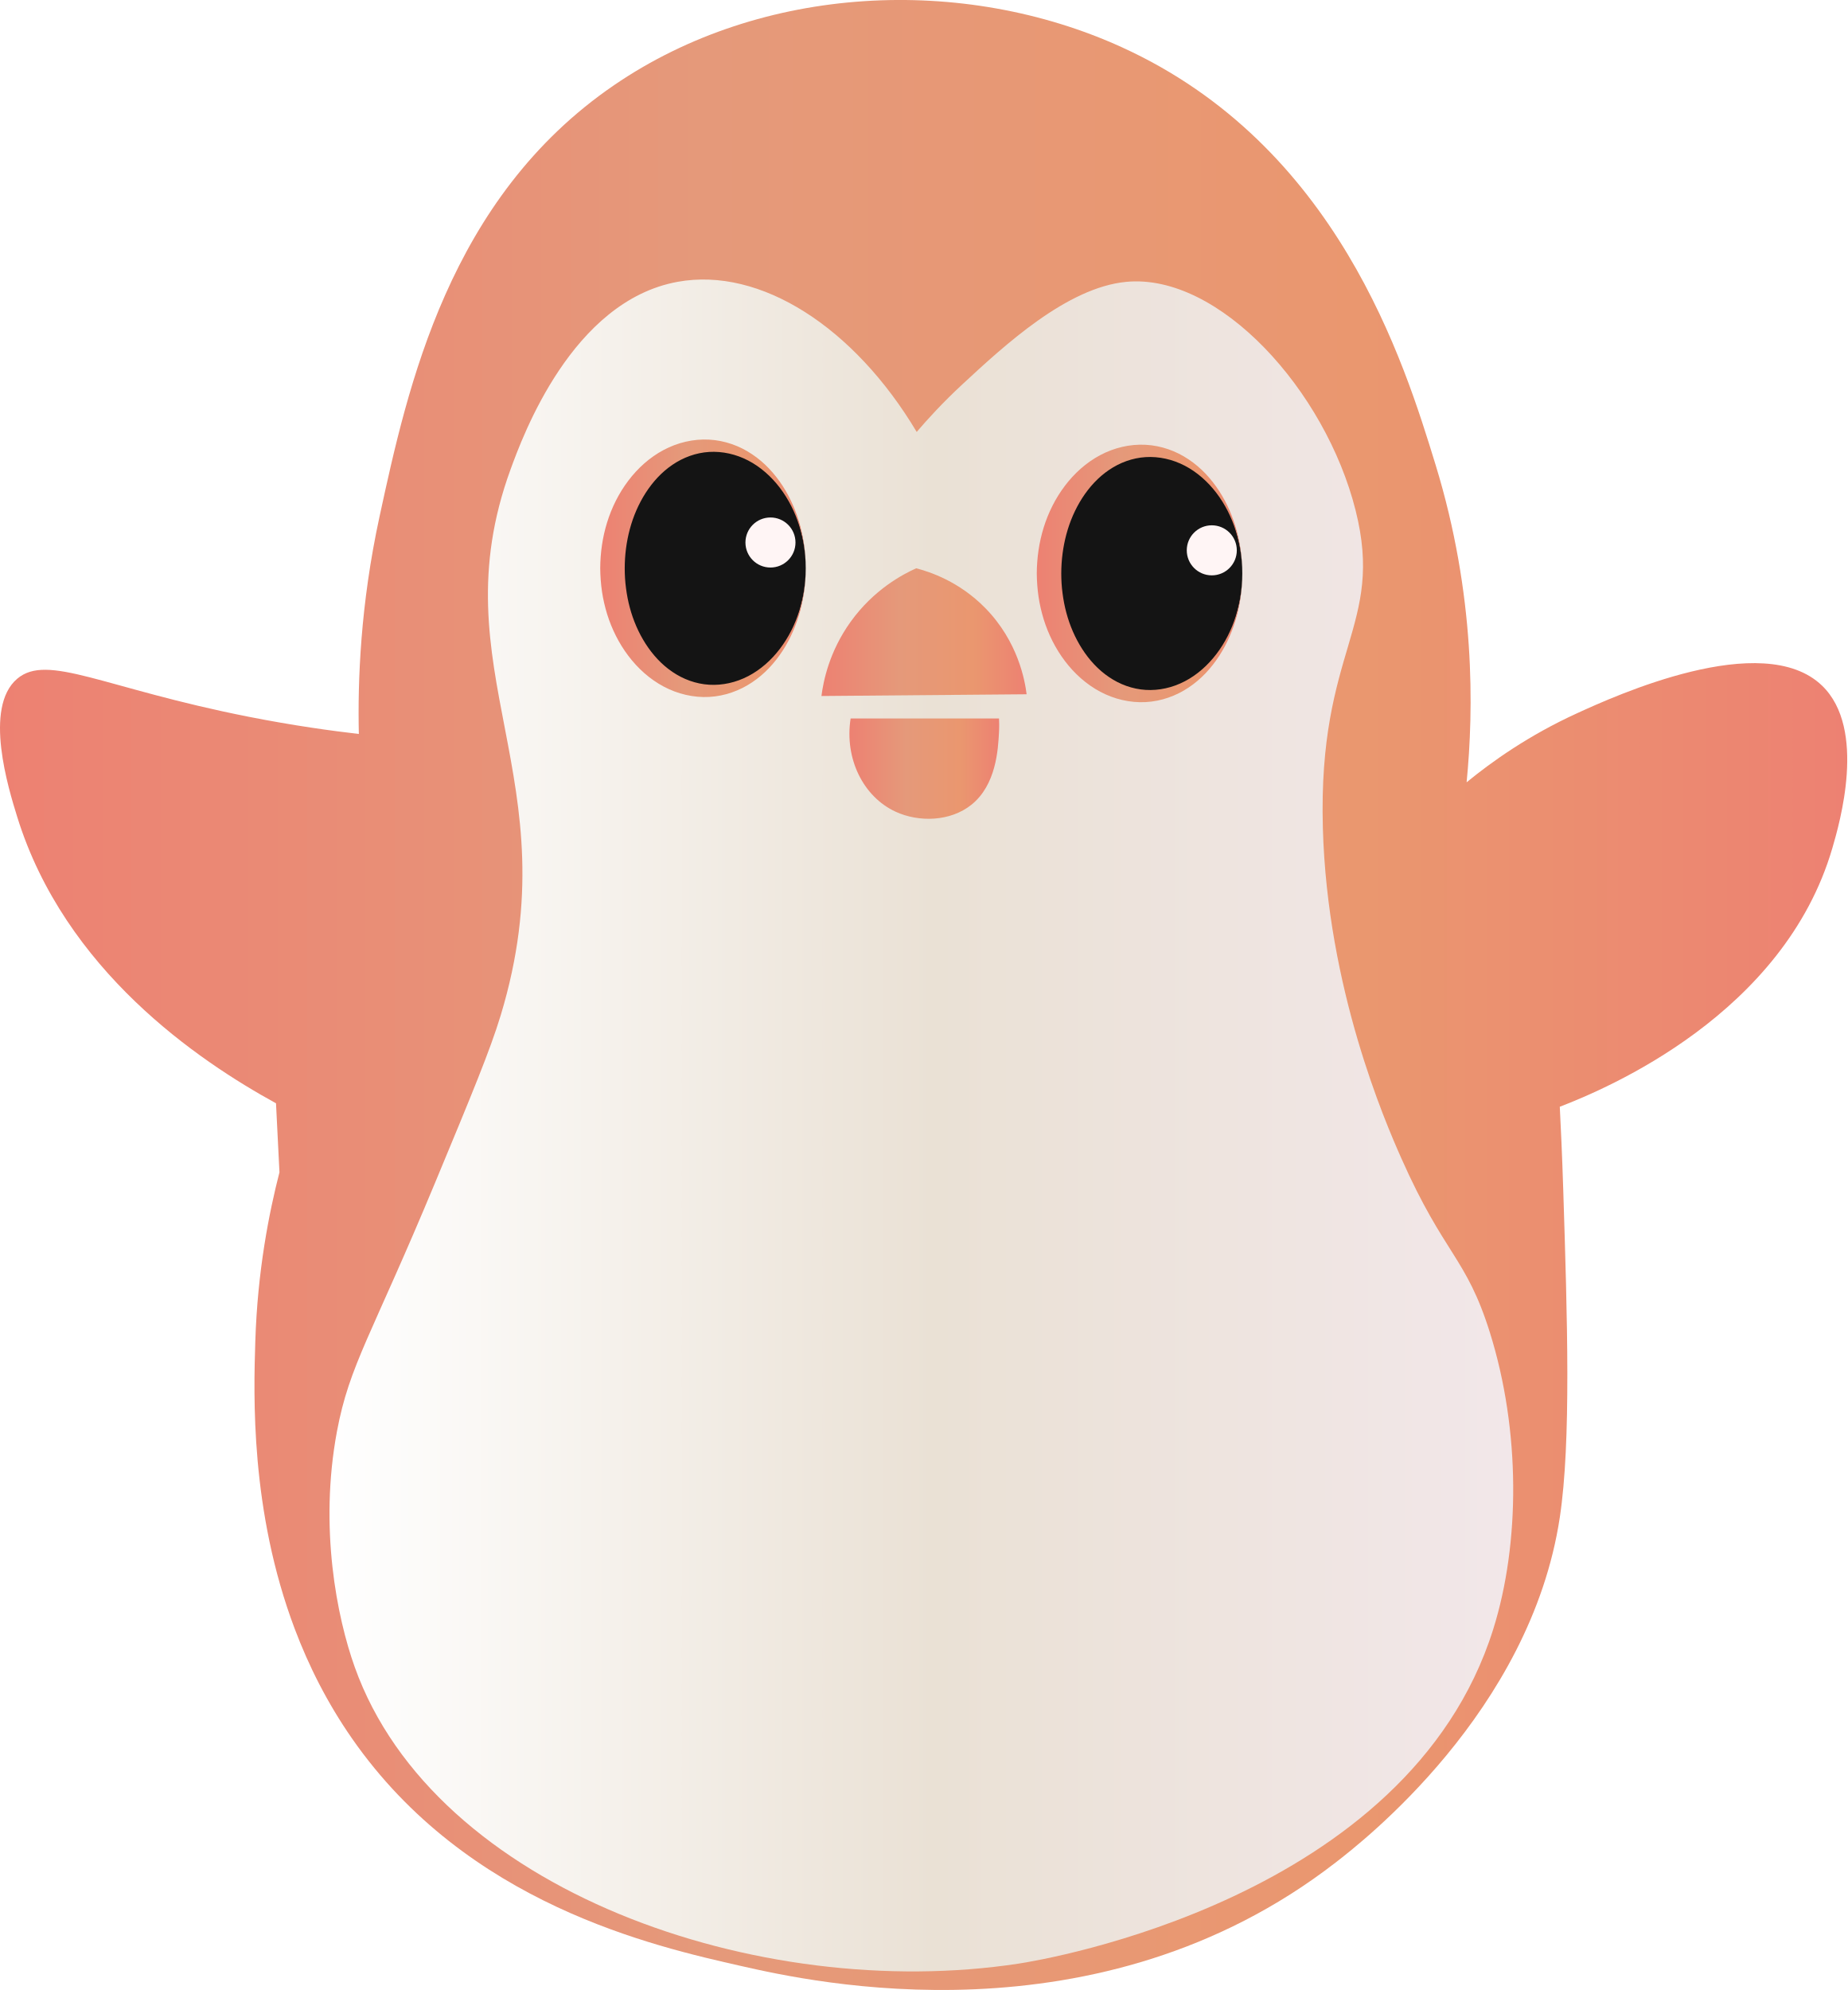
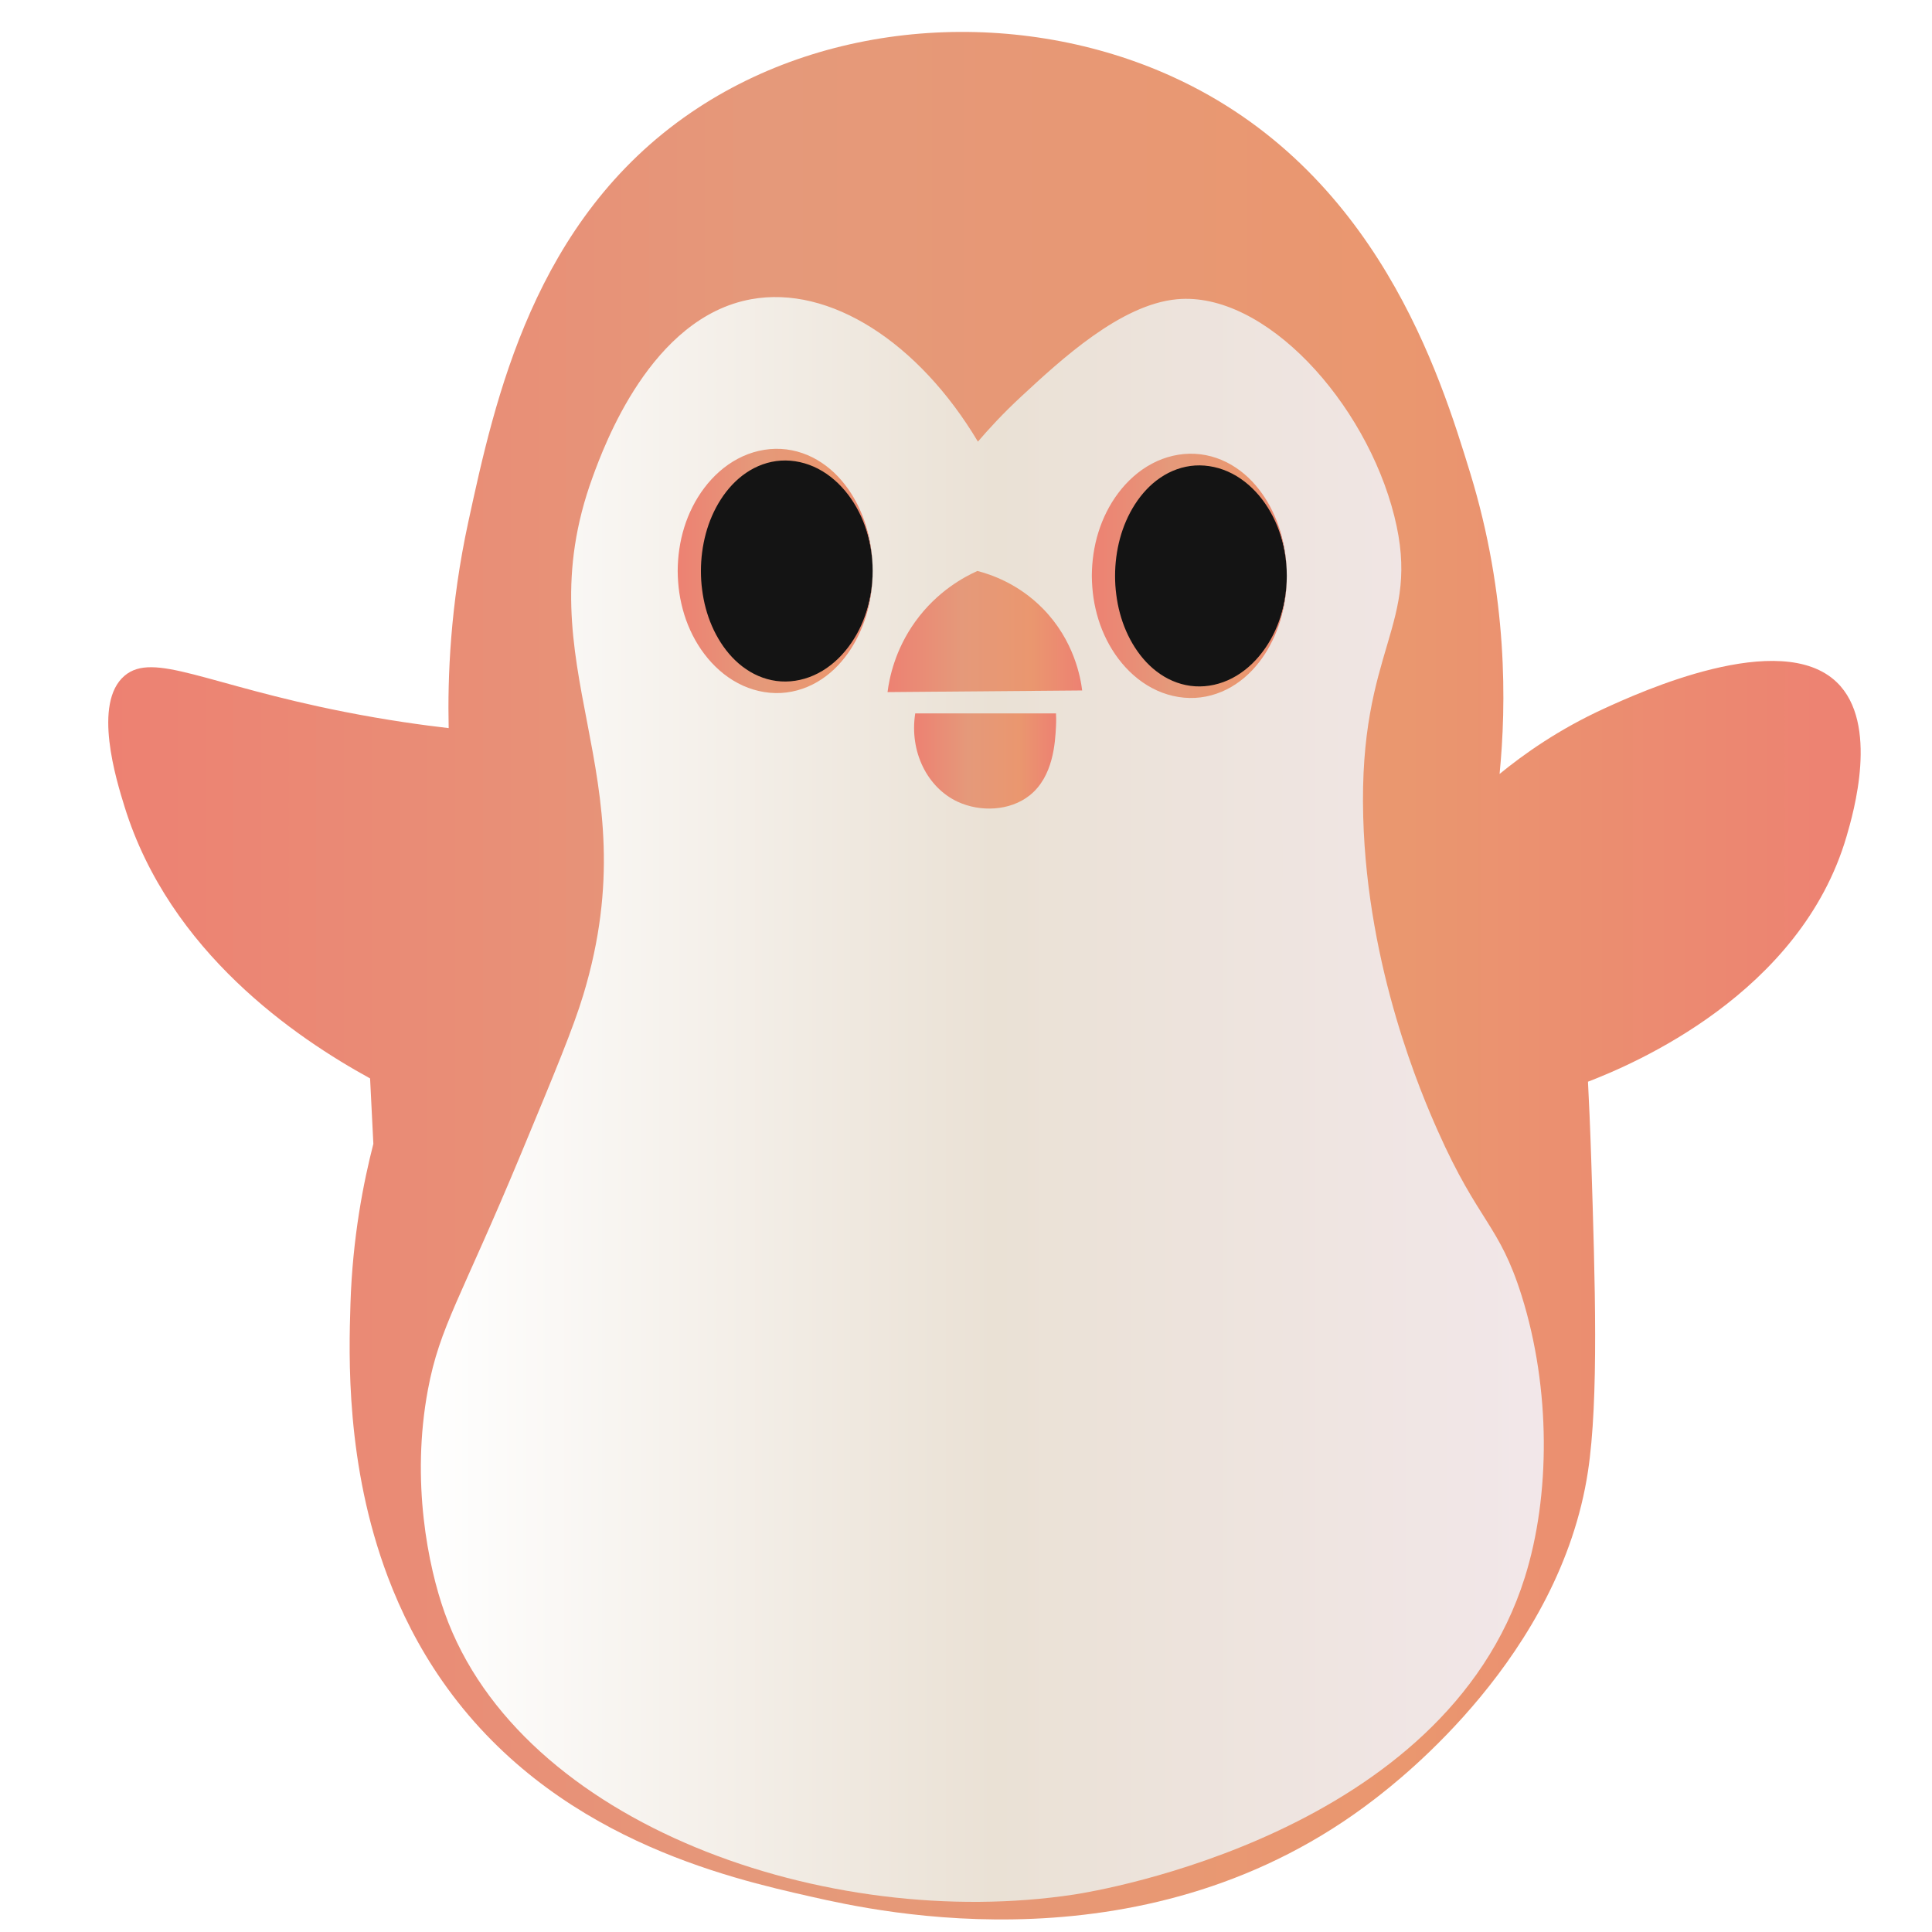
- <svg xmlns="http://www.w3.org/2000/svg" xmlns:xlink="http://www.w3.org/1999/xlink" viewBox="0 0 979.62 1055.15">
+ <svg xmlns="http://www.w3.org/2000/svg" xmlns:xlink="http://www.w3.org/1999/xlink" viewBox="0 0 1080 1080">
  <defs>
-     <style>.cls-1{fill:url(#linear-gradient-2);}.cls-2{fill:url(#linear-gradient-6);}.cls-3{fill:#fff5f5;}.cls-4{fill:url(#linear-gradient-5);}.cls-5{fill:#141414;}.cls-6{fill:url(#linear-gradient-3);}.cls-7{fill:url(#linear-gradient);}.cls-8{fill:url(#linear-gradient-4);}</style>
-     <linearGradient id="linear-gradient" x1="0" y1="527.57" x2="979.62" y2="527.57" gradientUnits="userSpaceOnUse">
+     <style>.cls-1{fill:url(#linear-gradient-2);}.cls-2{fill:url(#linear-gradient-6);}.cls-3{fill:url(#linear-gradient-5);}.cls-4{fill:#141414;}.cls-5{fill:url(#linear-gradient-3);}.cls-6{fill:url(#linear-gradient);}.cls-7{fill:url(#linear-gradient-4);}</style>
+     <linearGradient id="linear-gradient" x1="60.52" y1="545.43" x2="1040.14" y2="545.43" gradientUnits="userSpaceOnUse">
      <stop offset="0" stop-color="#ed8172" />
      <stop offset=".38" stop-color="#e5997a" />
      <stop offset=".74" stop-color="#ea976f" />
      <stop offset="1" stop-color="#ed8172" />
    </linearGradient>
-     <linearGradient id="linear-gradient-2" x1="174.74" y1="596.73" x2="802.48" y2="596.73" gradientUnits="userSpaceOnUse">
+     <linearGradient id="linear-gradient-2" x1="235.26" y1="614.59" x2="863" y2="614.59" gradientUnits="userSpaceOnUse">
      <stop offset="0" stop-color="#fff" />
      <stop offset=".51" stop-color="#eae1d5" />
      <stop offset="1" stop-color="#f2e7e9" />
    </linearGradient>
-     <linearGradient id="linear-gradient-3" x1="318.32" y1="301.31" x2="433.8" y2="301.31" xlink:href="#linear-gradient" />
-     <linearGradient id="linear-gradient-4" x1="549.83" y1="304.06" x2="665.31" y2="304.06" xlink:href="#linear-gradient" />
-     <linearGradient id="linear-gradient-5" x1="435.63" y1="335.18" x2="544.43" y2="335.18" xlink:href="#linear-gradient" />
-     <linearGradient id="linear-gradient-6" x1="450.45" y1="407.54" x2="529.88" y2="407.54" xlink:href="#linear-gradient" />
+     <linearGradient id="linear-gradient-3" x1="378.84" y1="319.16" x2="494.32" y2="319.16" xlink:href="#linear-gradient" />
+     <linearGradient id="linear-gradient-4" x1="610.35" y1="321.91" x2="725.83" y2="321.91" xlink:href="#linear-gradient" />
+     <linearGradient id="linear-gradient-5" x1="496.14" y1="353.04" x2="604.95" y2="353.04" xlink:href="#linear-gradient" />
+     <linearGradient id="linear-gradient-6" x1="510.97" y1="425.39" x2="590.4" y2="425.39" xlink:href="#linear-gradient" />
  </defs>
  <g id="Layer_5">
-     <path class="cls-7" d="m146.38,585c-41.27-22.64-112.01-70.48-137.26-151.9-4.61-14.87-17.98-57.95,0-73.21,16.1-13.66,45.64,4.93,122.62,20.13,24.04,4.75,44.29,7.5,58.56,9.15-.63-28.1.8-68.4,10.98-115.3,14.89-68.62,36.62-168.78,124.45-228.77,78.52-53.63,185.15-58.27,269.03-20.13,114.52,52.07,149.86,167.14,166.54,221.45,21.23,69.14,20.22,129.93,16.47,168.37,13.42-10.99,32.92-24.88,58.56-36.6,19.57-8.95,98.45-45,129.94-14.64,23.85,22.99,9.23,73.17,5.49,86.02-25.7,88.24-119.66,127.66-144.58,137.26.53,10.26,1.24,25.49,1.83,43.92,2.16,68.06,4.25,133.68-1.83,173.86-15.58,103.01-104.97,172.19-118.96,183.01-126.06,97.55-278.25,63.16-314.78,54.9-47.23-10.67-145.72-32.93-206.8-120.79-13.12-18.86-22.96-38.52-30.33-58.04-23.7-62.77-21.8-124.02-20.92-152.43,1.17-37.56,7.35-68.46,12.81-89.68l-1.83-36.6Z" />
+     <path class="cls-6" d="m206.89,602.85c-41.27-22.64-112.01-70.48-137.26-151.9-4.61-14.87-17.98-57.95,0-73.21,16.1-13.66,45.64,4.93,122.62,20.13,24.04,4.75,44.29,7.5,58.56,9.15-.63-28.1.8-68.4,10.98-115.3,14.89-68.62,36.62-168.78,124.45-228.77,78.52-53.63,185.15-58.27,269.03-20.13,114.52,52.07,149.86,167.14,166.54,221.45,21.23,69.14,20.22,129.93,16.47,168.37,13.42-10.99,32.92-24.88,58.56-36.6,19.57-8.95,98.45-45,129.94-14.64,23.85,22.99,9.23,73.17,5.49,86.02-25.7,88.24-119.66,127.66-144.58,137.26.53,10.26,1.24,25.49,1.83,43.92,2.16,68.06,4.25,133.68-1.83,173.86-15.58,103.01-104.97,172.19-118.96,183.01-126.06,97.55-278.25,63.16-314.78,54.9-47.23-10.67-145.72-32.93-206.8-120.79-13.12-18.86-22.96-38.52-30.33-58.04-23.7-62.77-21.8-124.02-20.92-152.43,1.17-37.56,7.35-68.46,12.81-89.68l-1.83-36.6Z" />
  </g>
  <g id="Layer_6">
-     <path class="cls-1" d="m188.09,883.84c-9.34-26.16-18.96-73.68-9.4-124.85,6.62-35.43,18.35-50.79,52.11-132.04,19.43-46.76,29.14-70.14,34.74-88.63,38.04-125.64-33.75-182.69,5.21-289.41,6.45-17.66,32.59-89.27,88.59-99.48,43.94-8.02,93.65,24.05,126.8,79.59,5.66-6.63,13.8-15.58,24.32-25.32,22.19-20.55,55.4-51.3,86.85-54.26,49.14-4.64,105.58,57.45,121.59,121.19,15.5,61.72-19.97,72.96-17.37,168.22,2.32,85.24,32.89,155.66,41.69,175.46,22.83,51.37,34.33,52.13,46.9,92.25,16.29,52.02,16.07,111.78,1.74,157.37-44.97,143.05-237.93,175.15-251.86,177.26-137.55,20.9-309.58-38.72-351.9-157.32Z" />
+     <path class="cls-1" d="m248.61,901.69c-9.34-26.16-18.96-73.68-9.4-124.85,6.62-35.43,18.35-50.79,52.11-132.04,19.43-46.76,29.14-70.14,34.74-88.63,38.04-125.64-33.75-182.69,5.21-289.41,6.45-17.66,32.59-89.27,88.59-99.48,43.94-8.02,93.65,24.05,126.8,79.59,5.66-6.63,13.8-15.58,24.32-25.32,22.19-20.55,55.4-51.3,86.85-54.26,49.14-4.64,105.58,57.45,121.59,121.19,15.5,61.72-19.97,72.96-17.37,168.22,2.32,85.24,32.89,155.66,41.69,175.46,22.83,51.37,34.33,52.13,46.9,92.25,16.29,52.02,16.07,111.78,1.74,157.37-44.97,143.05-237.93,175.15-251.86,177.26-137.55,20.9-309.58-38.72-351.9-157.32Z" />
  </g>
  <g id="Layer_7">
-     <ellipse class="cls-5" cx="376.06" cy="301.33" rx="51.24" ry="64.97" />
-     <path class="cls-6" d="m427.3,301.33c-.03,15.23-3.82,30.65-12.25,43.7-4.21,6.48-9.59,12.38-16.23,16.78-6.6,4.42-14.5,7.29-22.76,7.72-8.24.45-16.7-1.55-24.09-5.49-7.42-3.93-13.75-9.69-18.76-16.31-5.02-6.64-8.76-14.17-11.22-22.05-1.21-3.95-2.15-7.98-2.75-12.05-.59-4.08-.89-8.19-.93-12.3.05-8.22,1.2-16.47,3.66-24.36,2.45-7.89,6.19-15.42,11.21-22.06,5-6.63,11.34-12.39,18.76-16.32,7.39-3.95,15.86-5.94,24.11-5.49,8.26.43,16.18,3.3,22.77,7.74,6.65,4.41,12.02,10.31,16.23,16.8,8.43,13.05,12.21,28.48,12.24,43.7Zm0,0c-.03-3.82-.32-7.63-.87-11.4-.55-3.77-1.43-7.49-2.55-11.13-2.27-7.26-5.73-14.15-10.29-20.14-4.55-5.98-10.26-11.08-16.77-14.46-6.5-3.39-13.74-5-20.77-4.57-7.05.44-13.73,2.93-19.43,6.81-5.73,3.86-10.48,9.1-14.24,14.94-3.75,5.86-6.54,12.36-8.36,19.12-1.81,6.77-2.72,13.79-2.72,20.83,0,3.52.21,7.04.68,10.52.45,3.48,1.1,6.94,2.02,10.32,1.81,6.77,4.6,13.27,8.35,19.13,3.76,5.85,8.51,11.09,14.25,14.95,5.7,3.89,12.4,6.38,19.45,6.81,7.04.44,14.28-1.18,20.78-4.58,6.52-3.39,12.22-8.49,16.77-14.48,4.57-5.99,8.02-12.88,10.29-20.15,1.11-3.64,2-7.36,2.54-11.13.55-3.77.83-7.59.87-11.4Z" />
-     <ellipse class="cls-5" cx="607.57" cy="304.07" rx="51.24" ry="64.97" />
-     <path class="cls-8" d="m658.81,304.07c-.03,15.23-3.82,30.65-12.25,43.7-4.21,6.48-9.59,12.38-16.23,16.78-6.6,4.42-14.5,7.29-22.76,7.72-8.24.45-16.7-1.55-24.09-5.49-7.42-3.93-13.75-9.69-18.76-16.31-5.02-6.64-8.76-14.17-11.22-22.05-1.21-3.95-2.15-7.98-2.75-12.05-.59-4.08-.89-8.19-.93-12.3.05-8.22,1.2-16.47,3.66-24.36,2.45-7.89,6.19-15.42,11.21-22.06,5-6.63,11.34-12.39,18.76-16.32,7.39-3.95,15.86-5.94,24.11-5.49,8.26.43,16.18,3.3,22.77,7.74,6.65,4.41,12.02,10.31,16.23,16.8,8.43,13.05,12.21,28.48,12.24,43.7Zm0,0c-.03-3.82-.32-7.63-.87-11.4-.55-3.77-1.43-7.49-2.55-11.13-2.27-7.26-5.73-14.15-10.29-20.14-4.55-5.98-10.26-11.08-16.77-14.46-6.5-3.39-13.74-5-20.77-4.57-7.05.44-13.73,2.93-19.43,6.81-5.73,3.86-10.48,9.1-14.24,14.94-3.75,5.86-6.54,12.36-8.36,19.12-1.81,6.77-2.72,13.79-2.72,20.83,0,3.52.21,7.04.68,10.52.45,3.48,1.1,6.94,2.02,10.32,1.81,6.77,4.6,13.27,8.35,19.13,3.76,5.85,8.51,11.09,14.25,14.95,5.7,3.89,12.4,6.38,19.45,6.81,7.04.44,14.28-1.18,20.78-4.58,6.52-3.39,12.22-8.49,16.77-14.48,4.57-5.99,8.02-12.88,10.29-20.15,1.11-3.64,2-7.36,2.54-11.13.55-3.77.83-7.59.87-11.4Z" />
-     <path class="cls-4" d="m435.63,369.04c.99-7.72,4.05-23.45,15.47-39.35,12.31-17.14,27.65-25.17,34.77-28.37,7.16,1.85,22.73,6.92,36.6,21.05,17.56,17.88,21.09,38.77,21.96,45.75-36.27.31-72.54.61-108.8.92Z" />
-     <path class="cls-2" d="m451.09,380.94h78.7c.09,1.71.16,4.22,0,7.24-.49,9.23-1.48,27.98-14.64,38.52-11.16,8.94-27.85,9.41-40.26,3.66-17.04-7.89-27.14-28.05-23.79-49.41Z" />
-     <circle class="cls-3" cx="642.63" cy="291.8" r="13.27" />
-     <circle class="cls-3" cx="408.59" cy="287.65" r="13.27" />
+     <ellipse class="cls-4" cx="436.58" cy="319.18" rx="51.24" ry="64.97" />
+     <path class="cls-5" d="m487.82,319.18c-.03,15.23-3.82,30.65-12.25,43.7-4.21,6.48-9.59,12.38-16.23,16.78-6.6,4.42-14.5,7.29-22.76,7.72-8.24.45-16.7-1.55-24.09-5.49-7.42-3.93-13.75-9.69-18.76-16.31-5.02-6.64-8.76-14.17-11.22-22.05-1.21-3.95-2.15-7.98-2.75-12.05-.59-4.08-.89-8.19-.93-12.3.05-8.22,1.2-16.47,3.66-24.36,2.45-7.89,6.19-15.42,11.21-22.06,5-6.63,11.34-12.39,18.76-16.32,7.39-3.95,15.86-5.94,24.11-5.49,8.26.43,16.18,3.3,22.77,7.74,6.65,4.41,12.02,10.31,16.23,16.8,8.43,13.05,12.21,28.48,12.24,43.7Zm0,0c-.03-3.82-.32-7.63-.87-11.4-.55-3.77-1.43-7.49-2.55-11.13-2.27-7.26-5.73-14.15-10.29-20.14-4.55-5.98-10.26-11.08-16.77-14.46-6.5-3.39-13.74-5-20.77-4.57-7.05.44-13.73,2.93-19.43,6.81-5.73,3.86-10.48,9.1-14.24,14.94-3.75,5.86-6.54,12.36-8.36,19.12-1.81,6.77-2.72,13.79-2.72,20.83,0,3.52.21,7.04.68,10.52.45,3.48,1.1,6.94,2.02,10.32,1.81,6.77,4.6,13.27,8.35,19.13,3.76,5.85,8.51,11.09,14.25,14.95,5.7,3.89,12.4,6.38,19.45,6.81,7.04.44,14.28-1.18,20.78-4.58,6.52-3.39,12.22-8.49,16.77-14.48,4.57-5.99,8.02-12.88,10.29-20.15,1.11-3.64,2-7.36,2.54-11.13.55-3.77.83-7.59.87-11.4Z" />
+     <ellipse class="cls-4" cx="668.09" cy="321.92" rx="51.24" ry="64.97" />
+     <path class="cls-7" d="m719.33,321.92c-.03,15.23-3.82,30.65-12.25,43.7-4.21,6.48-9.59,12.38-16.23,16.78-6.6,4.42-14.5,7.29-22.76,7.72-8.24.45-16.7-1.55-24.09-5.49-7.42-3.93-13.75-9.69-18.76-16.31-5.02-6.64-8.76-14.17-11.22-22.05-1.21-3.95-2.15-7.98-2.75-12.05-.59-4.08-.89-8.19-.93-12.3.05-8.22,1.2-16.47,3.66-24.36,2.45-7.89,6.19-15.42,11.21-22.06,5-6.63,11.34-12.39,18.76-16.32,7.39-3.95,15.86-5.94,24.11-5.49,8.26.43,16.18,3.3,22.77,7.74,6.65,4.41,12.02,10.31,16.23,16.8,8.43,13.05,12.21,28.48,12.24,43.7Zm0,0c-.03-3.82-.32-7.63-.87-11.4-.55-3.77-1.43-7.49-2.55-11.13-2.27-7.26-5.73-14.15-10.29-20.14-4.55-5.98-10.26-11.08-16.77-14.46-6.5-3.39-13.74-5-20.77-4.57-7.05.44-13.73,2.93-19.43,6.81-5.73,3.86-10.48,9.1-14.24,14.94-3.75,5.86-6.54,12.36-8.36,19.12-1.81,6.77-2.72,13.79-2.72,20.83,0,3.52.21,7.04.68,10.52.45,3.48,1.1,6.94,2.02,10.32,1.81,6.77,4.6,13.27,8.35,19.13,3.76,5.85,8.51,11.09,14.25,14.95,5.7,3.89,12.4,6.38,19.45,6.81,7.04.44,14.28-1.18,20.78-4.58,6.52-3.39,12.22-8.49,16.77-14.48,4.57-5.99,8.02-12.88,10.29-20.15,1.11-3.64,2-7.36,2.54-11.13.55-3.77.83-7.59.87-11.4Z" />
+     <path class="cls-3" d="m496.14,386.89c.99-7.72,4.05-23.45,15.47-39.35,12.31-17.14,27.65-25.17,34.77-28.37,7.16,1.85,22.73,6.92,36.6,21.05,17.56,17.88,21.09,38.77,21.96,45.75-36.27.31-72.54.61-108.8.92Z" />
+     <path class="cls-2" d="m511.61,398.79h78.7c.09,1.71.16,4.22,0,7.24-.49,9.23-1.48,27.98-14.64,38.52-11.16,8.94-27.85,9.41-40.26,3.66-17.04-7.89-27.14-28.05-23.79-49.41Z" />
  </g>
</svg>
